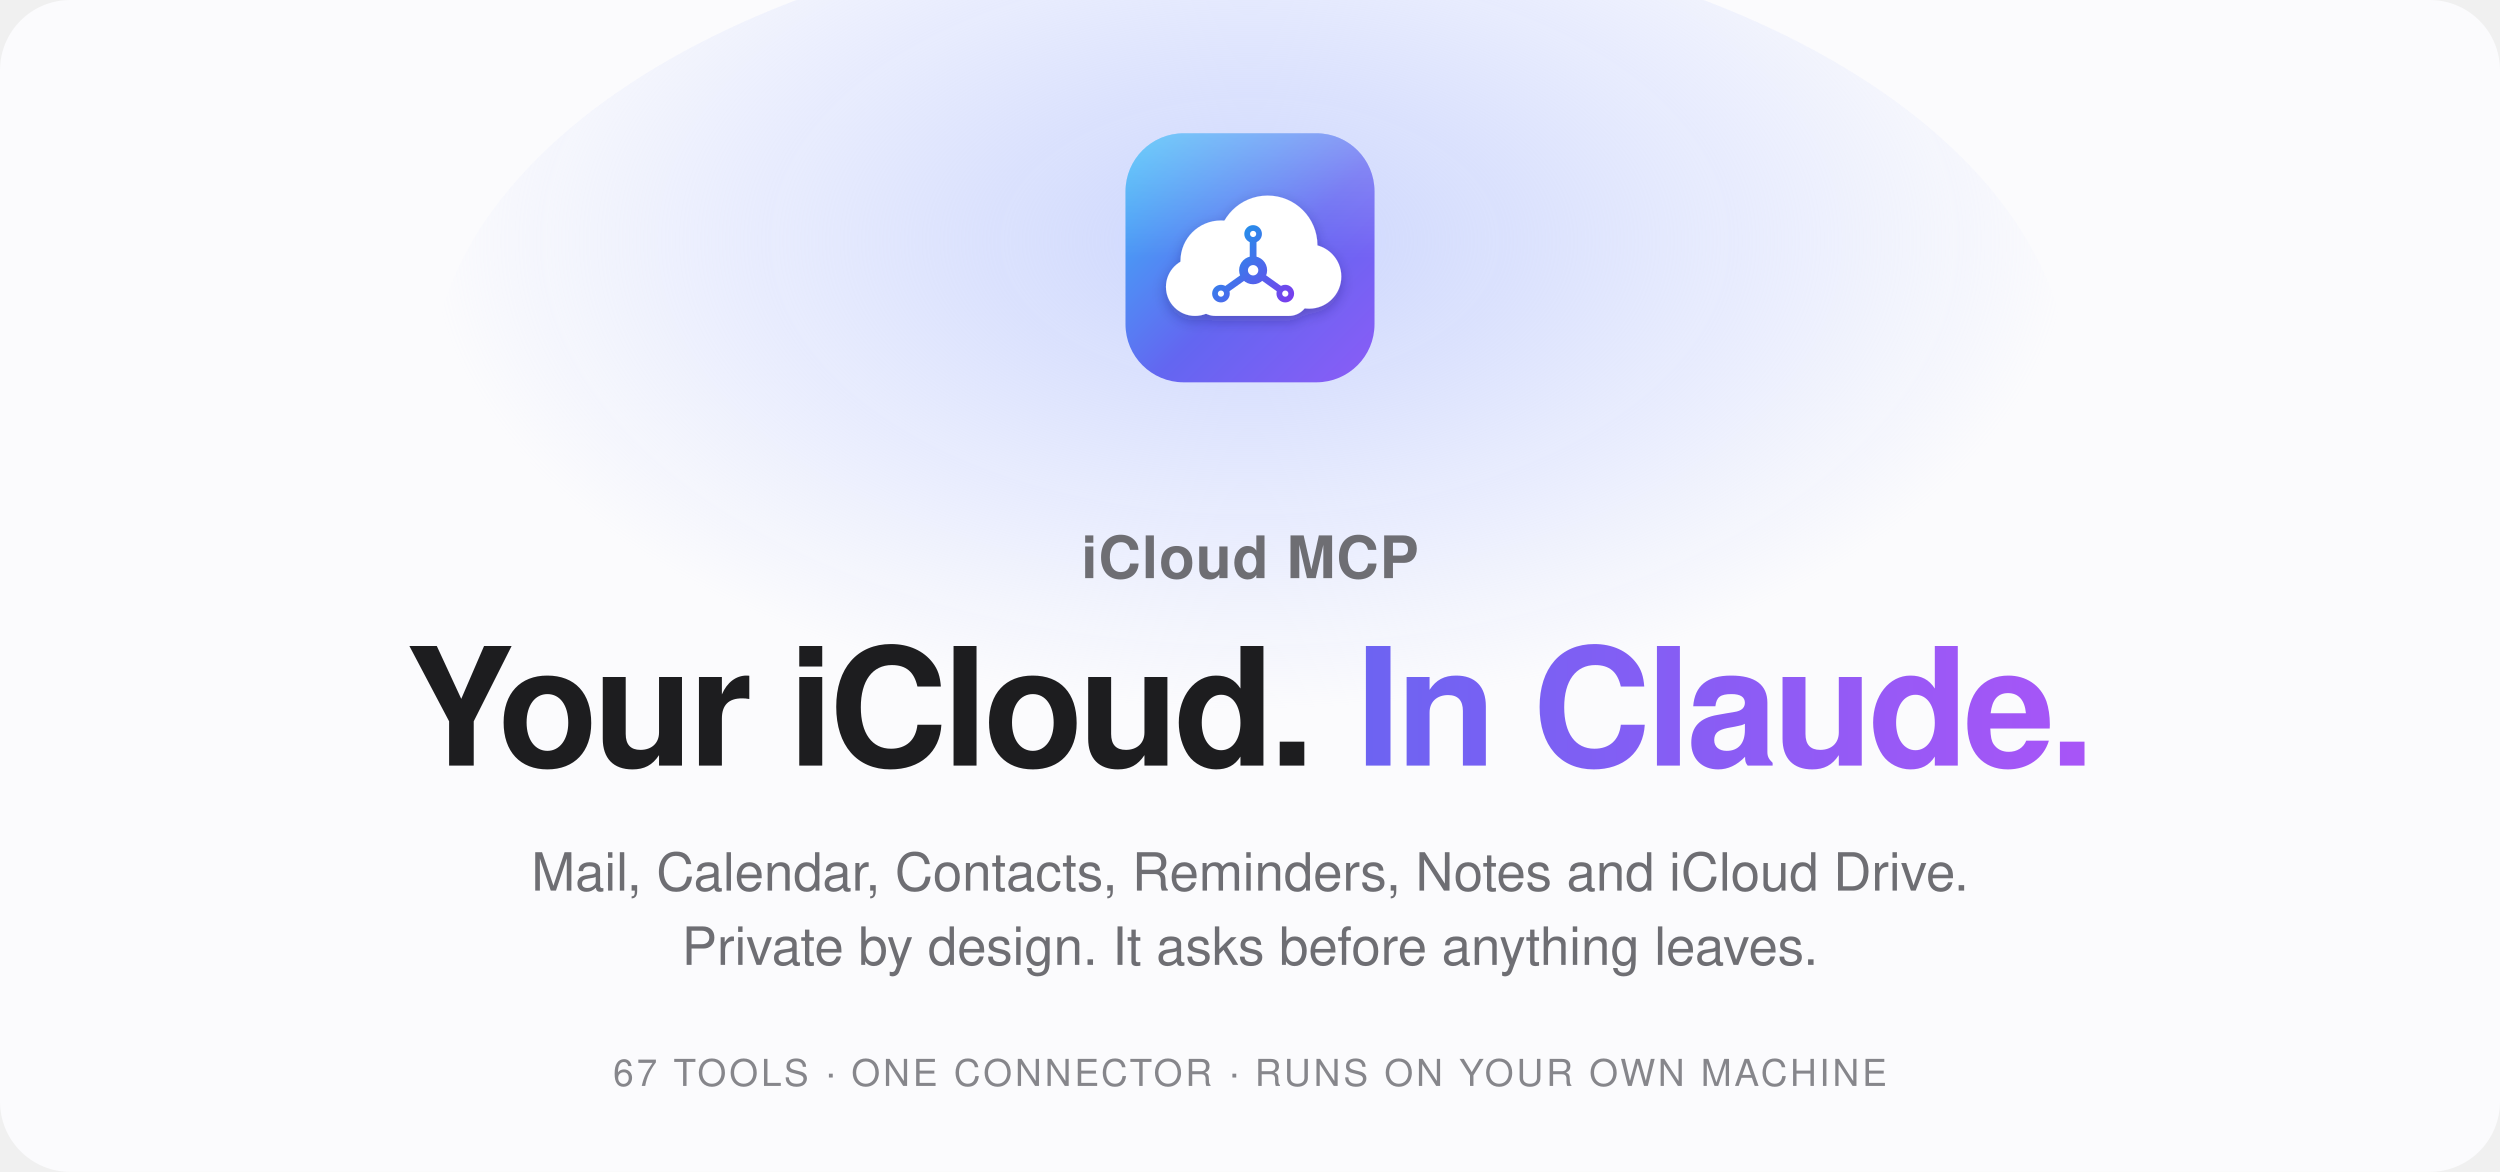
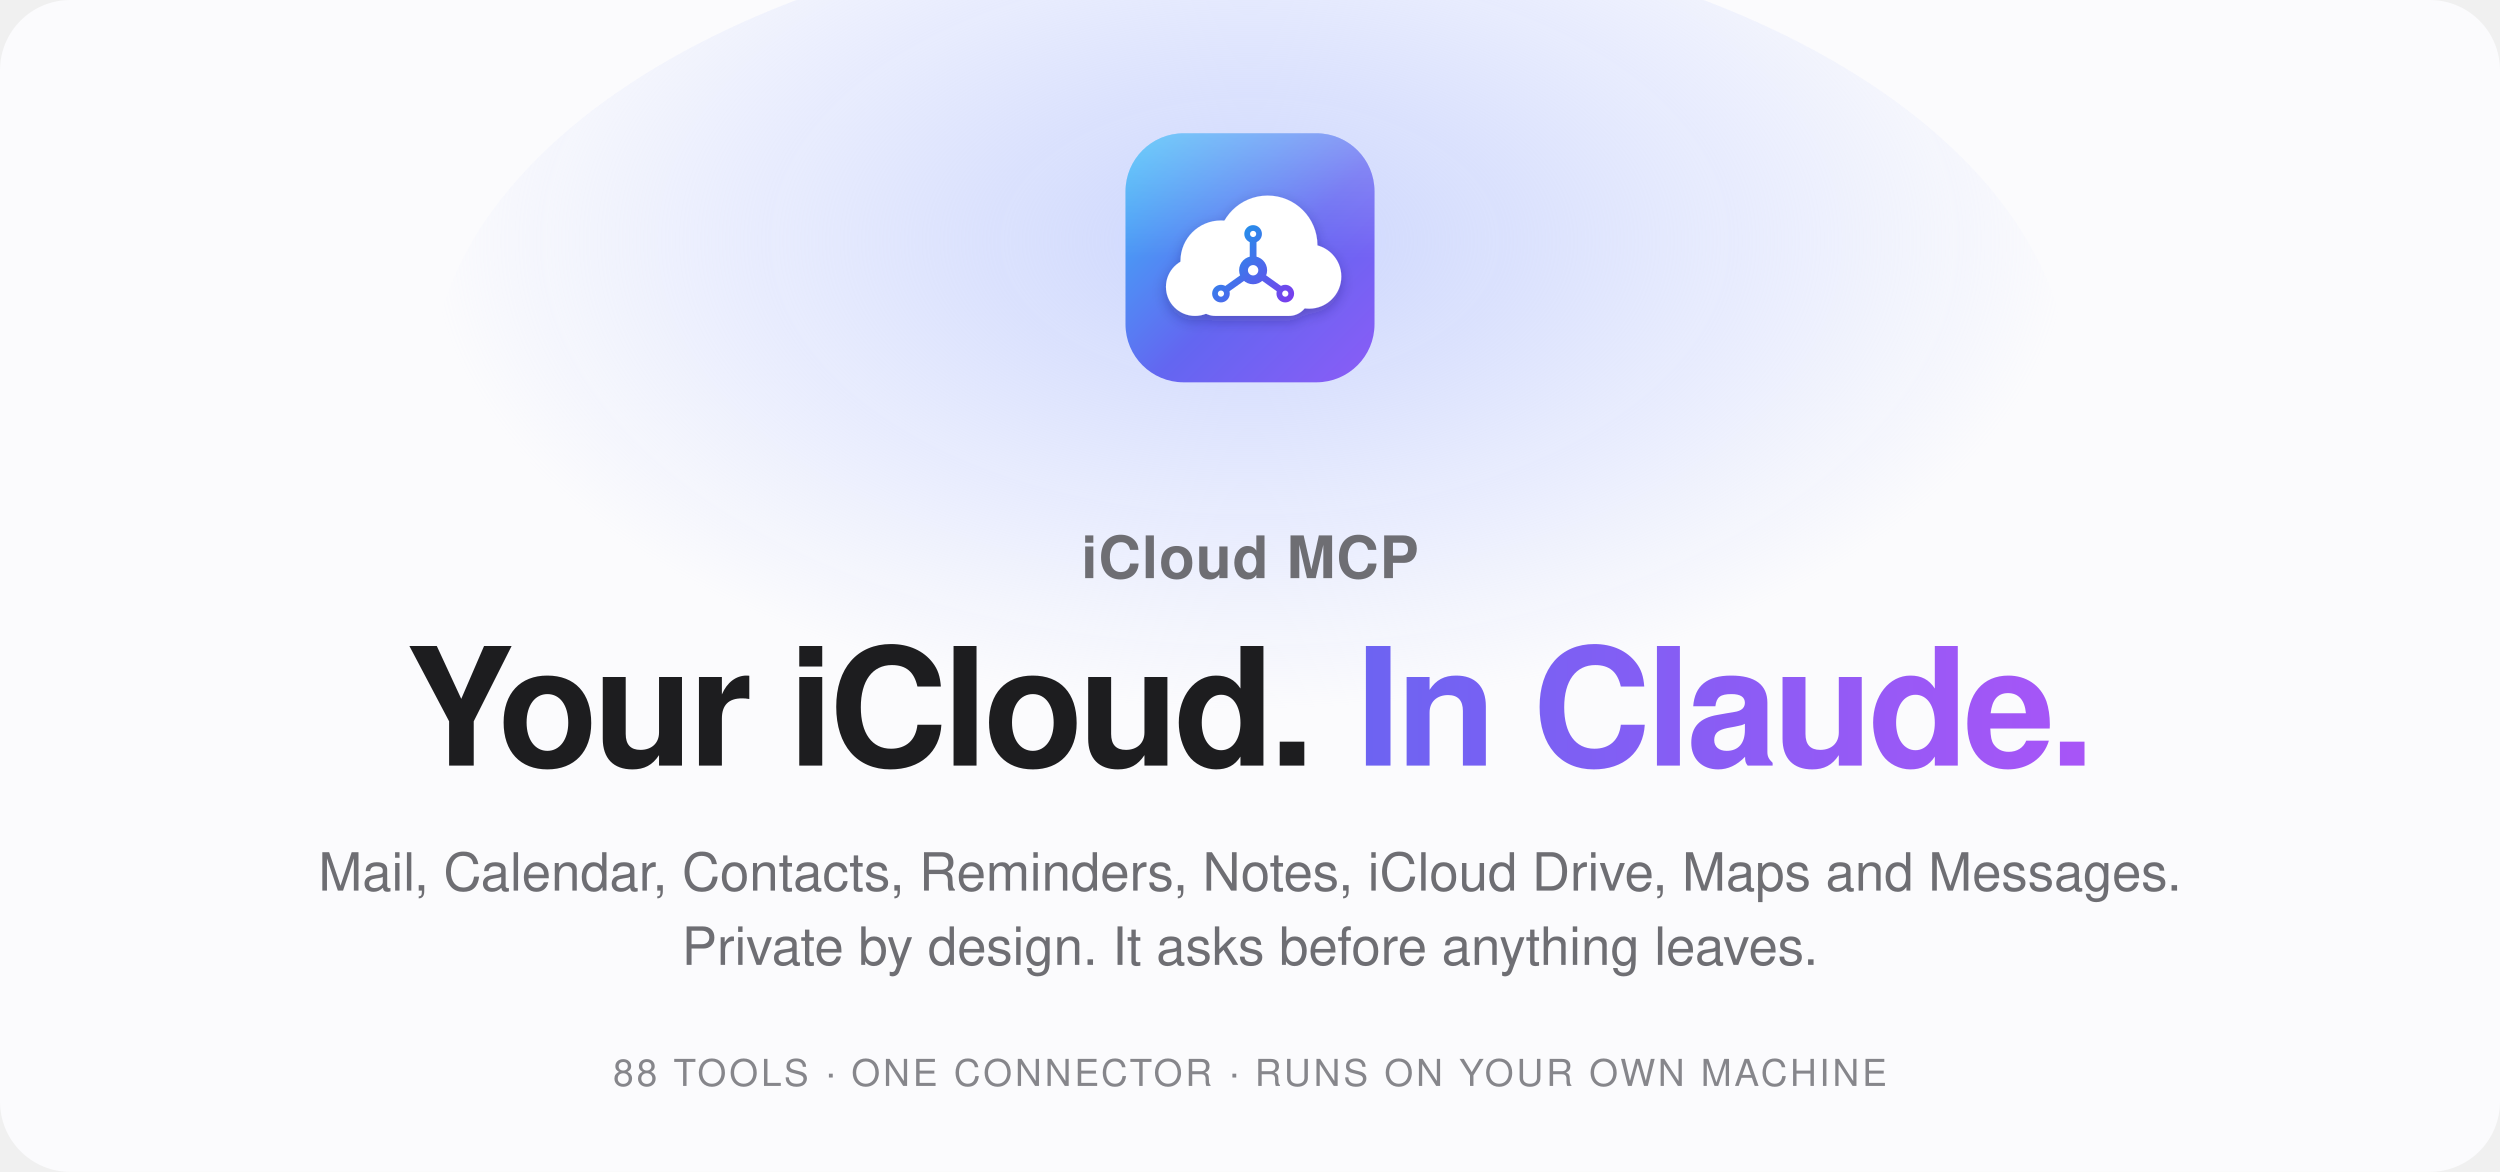
<svg xmlns="http://www.w3.org/2000/svg" viewBox="0 0 1280 600" width="1280" height="600" role="img" aria-labelledby="t">
  <style>text{font-family:-apple-system, BlinkMacSystemFont, 'SF Pro Display', 'Helvetica Neue', Helvetica, Arial, sans-serif}</style>
  <defs>
    <radialGradient id="glow" cx="0.5" cy="0.34" r="0.5">
      <stop offset="0" stop-color="#c7d2fe" stop-opacity="0.9" />
      <stop offset="1" stop-color="#c7d2fe" stop-opacity="0" />
    </radialGradient>
    <linearGradient id="word" x1="0" y1="0" x2="1" y2="0">
      <stop offset="0" stop-color="#0ea5e9" />
      <stop offset="0.5" stop-color="#6366f1" />
      <stop offset="1" stop-color="#a855f7" />
    </linearGradient>
  </defs>
  <rect width="1280" height="600" rx="36" fill="#fbfbfd" />
  <ellipse cx="640" cy="200" rx="420" ry="240" fill="url(#glow)" />
  <svg x="572" y="64" width="136" height="136" viewBox="0 0 512 512">
    <defs>
      <linearGradient id="logo-bg" x1="0" y1="0" x2="1" y2="1">
        <stop offset="0" stop-color="#38bdf8" />
        <stop offset="0.55" stop-color="#6366f1" />
        <stop offset="1" stop-color="#8b5cf6" />
      </linearGradient>
      <linearGradient id="logo-shine" x1="0" y1="0" x2="0" y2="1">
        <stop offset="0" stop-color="#ffffff" stop-opacity="0.28" />
        <stop offset="0.5" stop-color="#ffffff" stop-opacity="0" />
      </linearGradient>
      <linearGradient id="logo-node" gradientUnits="userSpaceOnUse" x1="185" y1="195" x2="340" y2="342">
        <stop offset="0" stop-color="#0ea5e9" />
        <stop offset="1" stop-color="#7c3aed" />
      </linearGradient>
      <filter id="logo-soft" x="-20%" y="-20%" width="140%" height="160%">
        <feDropShadow dx="0" dy="10" stdDeviation="12" flood-color="#1e1b4b" flood-opacity="0.28" />
      </filter>
    </defs>
    <rect x="16" y="16" width="480" height="480" rx="112" fill="url(#logo-bg)" />
    <rect x="16" y="16" width="480" height="480" rx="112" fill="url(#logo-shine)" />
    <g filter="url(#logo-soft)" fill="#ffffff">
      <circle cx="200" cy="262" r="78" />
      <circle cx="290" cy="232" r="96" />
      <circle cx="370" cy="292" r="62" />
      <circle cx="150" cy="312" r="56" />
      <rect x="150" y="290" width="220" height="78" rx="39" />
    </g>
    <g stroke="url(#logo-node)" stroke-width="13" stroke-linecap="round" fill="none">
      <path d="M262 280 L262 214" />
      <path d="M262 280 L203 322" />
      <path d="M262 280 L321 322" />
    </g>
    <g fill="url(#logo-node)">
      <circle cx="262" cy="280" r="27" />
      <circle cx="262" cy="210" r="17" />
      <circle cx="200" cy="325" r="17" />
      <circle cx="324" cy="325" r="17" />
    </g>
    <g fill="#ffffff">
      <circle cx="262" cy="280" r="10" />
      <circle cx="262" cy="210" r="6" />
      <circle cx="200" cy="325" r="6" />
      <circle cx="324" cy="325" r="6" />
    </g>
  </svg>
  <text x="640" y="296" text-anchor="middle" font-size="30" font-weight="600" fill="#6e6e73" letter-spacing="0.5">iCloud MCP</text>
  <text x="640" y="392" text-anchor="middle" font-size="84" font-weight="700" fill="#1d1d1f" letter-spacing="-2.5">Your iCloud. <tspan fill="url(#word)">In Claude.</tspan>
  </text>
-   <text x="640" y="456" text-anchor="middle" font-size="27" fill="#6e6e73">Mail, Calendar, Contacts, Reminders, Notes and iCloud Drive.</text>
+   <text x="640" y="456" text-anchor="middle" font-size="27" fill="#6e6e73">Mail, Calendar, Contacts, Reminders, Notes, iCloud Drive, Maps and Messages.</text>
  <text x="640" y="494" text-anchor="middle" font-size="27" fill="#6e6e73">Private by design. It asks before anything leaves.</text>
-   <text x="640" y="556" text-anchor="middle" font-size="19" fill="#86868b" letter-spacing="1.5">67 TOOLS  ·  ONE CONNECTOR  ·  RUNS ON YOUR OWN MACHINE</text>
+   <text x="640" y="556" text-anchor="middle" font-size="19" fill="#86868b" letter-spacing="1.5">88 TOOLS  ·  ONE CONNECTOR  ·  RUNS ON YOUR OWN MACHINE</text>
</svg>
